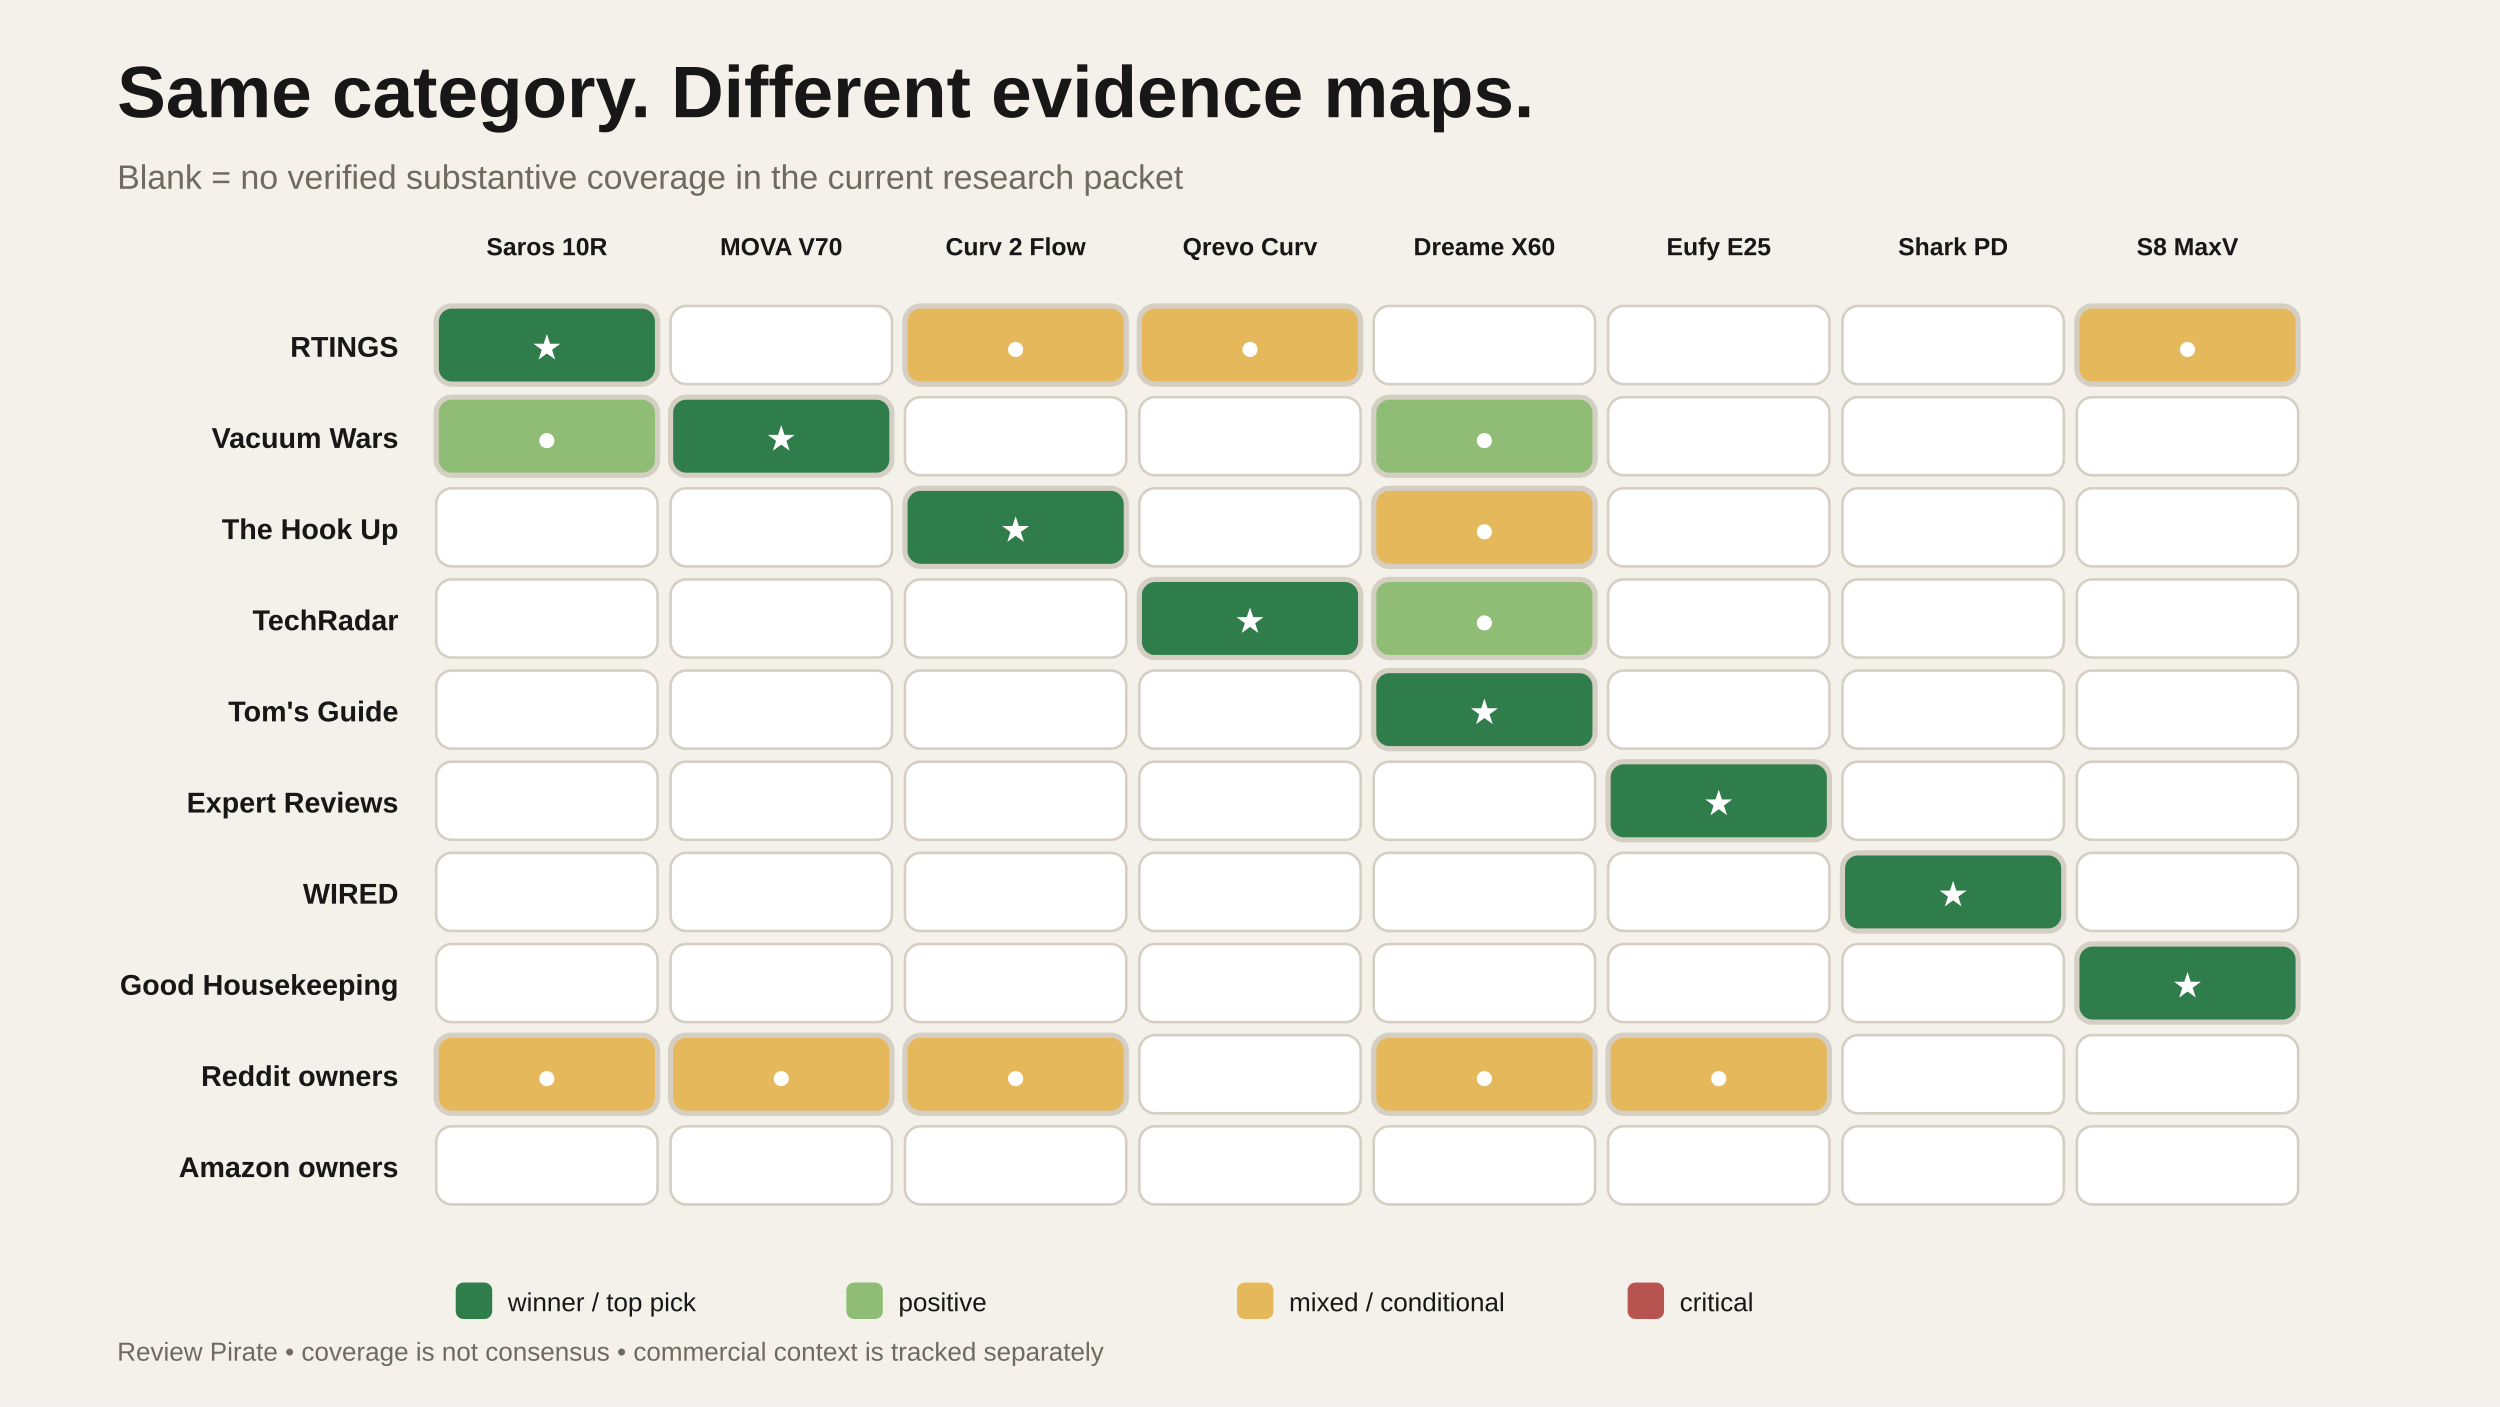
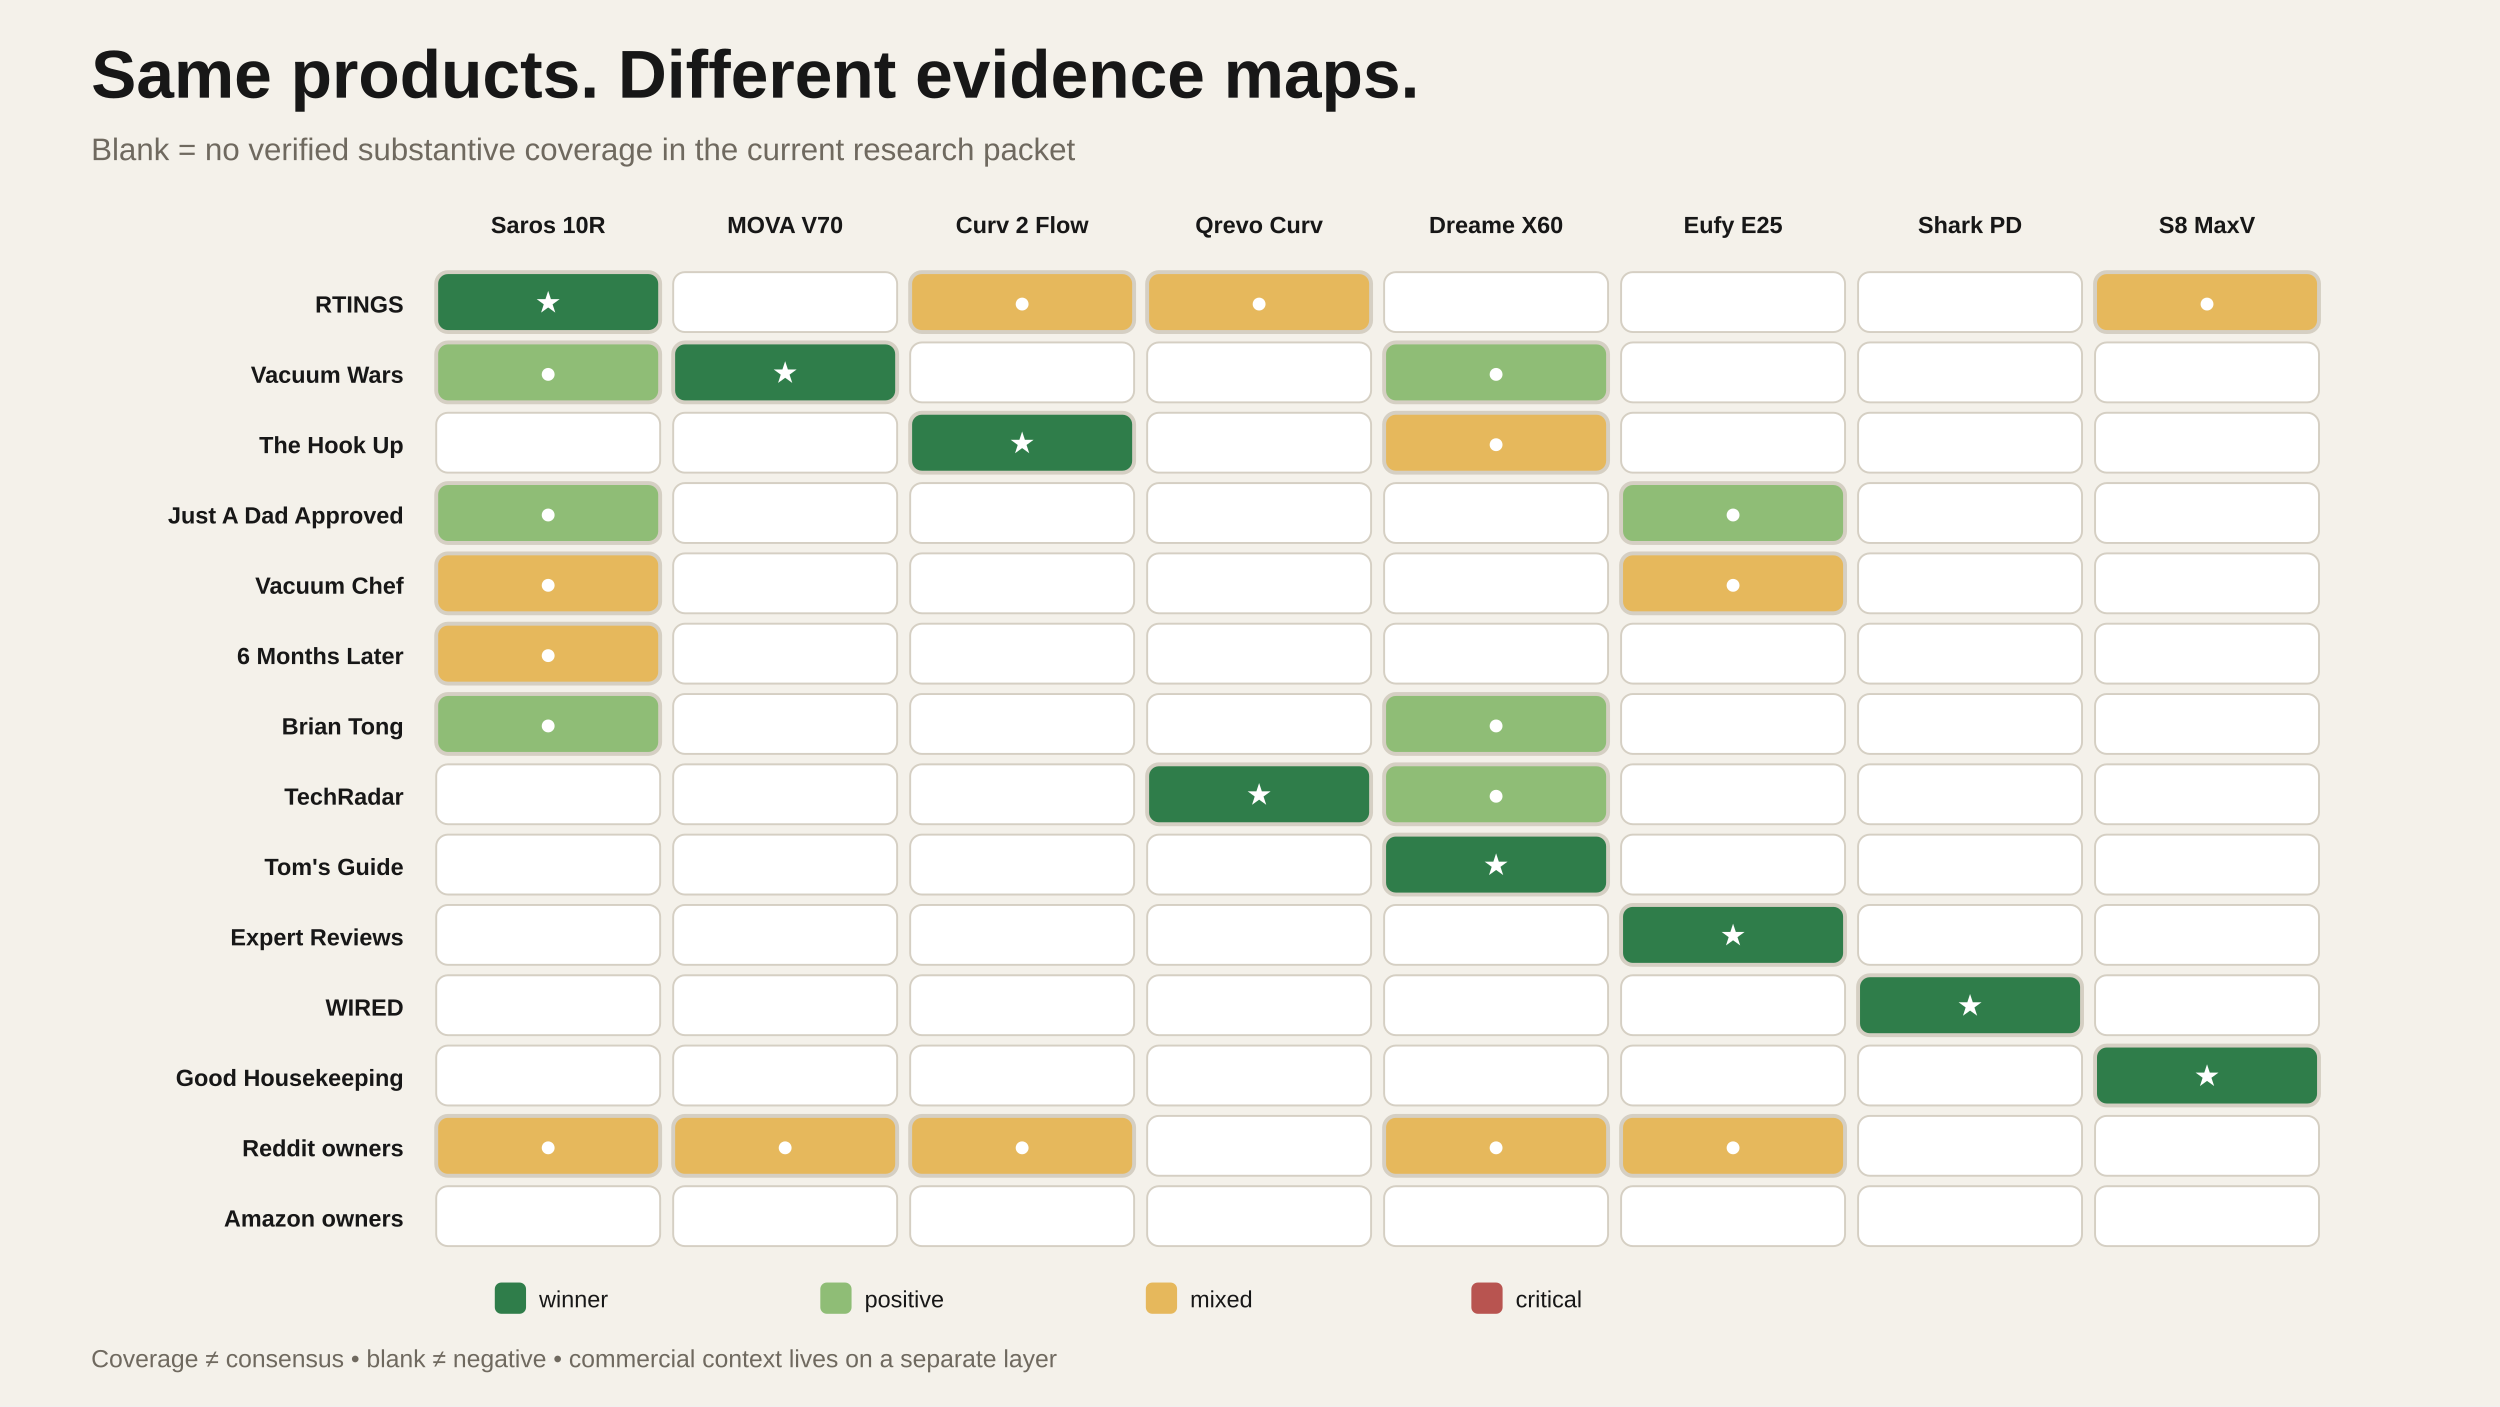
<svg xmlns="http://www.w3.org/2000/svg" width="1920" height="1080" viewBox="0 0 1920 1080">
  <rect width="1920" height="1080" fill="#f4f1ea" />
-   <text x="90" y="90" font-family="Arial,sans-serif" font-size="56" font-weight="700" fill="#171717">Same category. Different evidence maps.</text>
-   <text x="90" y="145" font-family="Arial,sans-serif" font-size="26" fill="#6f695f">Blank = no verified substantive coverage in the current research packet</text>
-   <text x="420" y="196" text-anchor="middle" font-family="Arial,sans-serif" font-size="19" font-weight="700" fill="#171717">Saros 10R</text>
-   <text x="600" y="196" text-anchor="middle" font-family="Arial,sans-serif" font-size="19" font-weight="700" fill="#171717">MOVA V70</text>
-   <text x="780" y="196" text-anchor="middle" font-family="Arial,sans-serif" font-size="19" font-weight="700" fill="#171717">Curv 2 Flow</text>
-   <text x="960" y="196" text-anchor="middle" font-family="Arial,sans-serif" font-size="19" font-weight="700" fill="#171717">Qrevo Curv</text>
-   <text x="1140" y="196" text-anchor="middle" font-family="Arial,sans-serif" font-size="19" font-weight="700" fill="#171717">Dreame X60</text>
-   <text x="1320" y="196" text-anchor="middle" font-family="Arial,sans-serif" font-size="19" font-weight="700" fill="#171717">Eufy E25</text>
-   <text x="1500" y="196" text-anchor="middle" font-family="Arial,sans-serif" font-size="19" font-weight="700" fill="#171717">Shark PD</text>
-   <text x="1680" y="196" text-anchor="middle" font-family="Arial,sans-serif" font-size="19" font-weight="700" fill="#171717">S8 MaxV</text>
-   <text x="306" y="274" text-anchor="end" font-family="Arial,sans-serif" font-size="22" font-weight="700" fill="#171717">RTINGS</text>
-   <rect x="335" y="235" width="170" height="60" rx="12" fill="#2f7d4a" stroke="#d5cfc3" stroke-width="4" />
-   <text x="420" y="276" text-anchor="middle" font-family="Arial,sans-serif" font-size="27" font-weight="700" fill="#ffffff">★</text>
-   <rect x="515" y="235" width="170" height="60" rx="12" fill="#ffffff" stroke="#d5cfc3" stroke-width="2" />
-   <rect x="695" y="235" width="170" height="60" rx="12" fill="#e6b85c" stroke="#d5cfc3" stroke-width="4" />
-   <text x="780" y="276" text-anchor="middle" font-family="Arial,sans-serif" font-size="27" font-weight="700" fill="#ffffff">●</text>
-   <rect x="875" y="235" width="170" height="60" rx="12" fill="#e6b85c" stroke="#d5cfc3" stroke-width="4" />
-   <text x="960" y="276" text-anchor="middle" font-family="Arial,sans-serif" font-size="27" font-weight="700" fill="#ffffff">●</text>
-   <rect x="1055" y="235" width="170" height="60" rx="12" fill="#ffffff" stroke="#d5cfc3" stroke-width="2" />
-   <rect x="1235" y="235" width="170" height="60" rx="12" fill="#ffffff" stroke="#d5cfc3" stroke-width="2" />
-   <rect x="1415" y="235" width="170" height="60" rx="12" fill="#ffffff" stroke="#d5cfc3" stroke-width="2" />
-   <rect x="1595" y="235" width="170" height="60" rx="12" fill="#e6b85c" stroke="#d5cfc3" stroke-width="4" />
-   <text x="1680" y="276" text-anchor="middle" font-family="Arial,sans-serif" font-size="27" font-weight="700" fill="#ffffff">●</text>
-   <text x="306" y="344" text-anchor="end" font-family="Arial,sans-serif" font-size="22" font-weight="700" fill="#171717">Vacuum Wars</text>
-   <rect x="335" y="305" width="170" height="60" rx="12" fill="#8fbd76" stroke="#d5cfc3" stroke-width="4" />
-   <text x="420" y="346" text-anchor="middle" font-family="Arial,sans-serif" font-size="27" font-weight="700" fill="#ffffff">●</text>
-   <rect x="515" y="305" width="170" height="60" rx="12" fill="#2f7d4a" stroke="#d5cfc3" stroke-width="4" />
-   <text x="600" y="346" text-anchor="middle" font-family="Arial,sans-serif" font-size="27" font-weight="700" fill="#ffffff">★</text>
-   <rect x="695" y="305" width="170" height="60" rx="12" fill="#ffffff" stroke="#d5cfc3" stroke-width="2" />
-   <rect x="875" y="305" width="170" height="60" rx="12" fill="#ffffff" stroke="#d5cfc3" stroke-width="2" />
-   <rect x="1055" y="305" width="170" height="60" rx="12" fill="#8fbd76" stroke="#d5cfc3" stroke-width="4" />
-   <text x="1140" y="346" text-anchor="middle" font-family="Arial,sans-serif" font-size="27" font-weight="700" fill="#ffffff">●</text>
-   <rect x="1235" y="305" width="170" height="60" rx="12" fill="#ffffff" stroke="#d5cfc3" stroke-width="2" />
-   <rect x="1415" y="305" width="170" height="60" rx="12" fill="#ffffff" stroke="#d5cfc3" stroke-width="2" />
-   <rect x="1595" y="305" width="170" height="60" rx="12" fill="#ffffff" stroke="#d5cfc3" stroke-width="2" />
-   <text x="306" y="414" text-anchor="end" font-family="Arial,sans-serif" font-size="22" font-weight="700" fill="#171717">The Hook Up</text>
-   <rect x="335" y="375" width="170" height="60" rx="12" fill="#ffffff" stroke="#d5cfc3" stroke-width="2" />
-   <rect x="515" y="375" width="170" height="60" rx="12" fill="#ffffff" stroke="#d5cfc3" stroke-width="2" />
-   <rect x="695" y="375" width="170" height="60" rx="12" fill="#2f7d4a" stroke="#d5cfc3" stroke-width="4" />
-   <text x="780" y="416" text-anchor="middle" font-family="Arial,sans-serif" font-size="27" font-weight="700" fill="#ffffff">★</text>
-   <rect x="875" y="375" width="170" height="60" rx="12" fill="#ffffff" stroke="#d5cfc3" stroke-width="2" />
-   <rect x="1055" y="375" width="170" height="60" rx="12" fill="#e6b85c" stroke="#d5cfc3" stroke-width="4" />
-   <text x="1140" y="416" text-anchor="middle" font-family="Arial,sans-serif" font-size="27" font-weight="700" fill="#ffffff">●</text>
-   <rect x="1235" y="375" width="170" height="60" rx="12" fill="#ffffff" stroke="#d5cfc3" stroke-width="2" />
-   <rect x="1415" y="375" width="170" height="60" rx="12" fill="#ffffff" stroke="#d5cfc3" stroke-width="2" />
-   <rect x="1595" y="375" width="170" height="60" rx="12" fill="#ffffff" stroke="#d5cfc3" stroke-width="2" />
-   <text x="306" y="484" text-anchor="end" font-family="Arial,sans-serif" font-size="22" font-weight="700" fill="#171717">TechRadar</text>
-   <rect x="335" y="445" width="170" height="60" rx="12" fill="#ffffff" stroke="#d5cfc3" stroke-width="2" />
-   <rect x="515" y="445" width="170" height="60" rx="12" fill="#ffffff" stroke="#d5cfc3" stroke-width="2" />
-   <rect x="695" y="445" width="170" height="60" rx="12" fill="#ffffff" stroke="#d5cfc3" stroke-width="2" />
-   <rect x="875" y="445" width="170" height="60" rx="12" fill="#2f7d4a" stroke="#d5cfc3" stroke-width="4" />
-   <text x="960" y="486" text-anchor="middle" font-family="Arial,sans-serif" font-size="27" font-weight="700" fill="#ffffff">★</text>
-   <rect x="1055" y="445" width="170" height="60" rx="12" fill="#8fbd76" stroke="#d5cfc3" stroke-width="4" />
-   <text x="1140" y="486" text-anchor="middle" font-family="Arial,sans-serif" font-size="27" font-weight="700" fill="#ffffff">●</text>
-   <rect x="1235" y="445" width="170" height="60" rx="12" fill="#ffffff" stroke="#d5cfc3" stroke-width="2" />
-   <rect x="1415" y="445" width="170" height="60" rx="12" fill="#ffffff" stroke="#d5cfc3" stroke-width="2" />
-   <rect x="1595" y="445" width="170" height="60" rx="12" fill="#ffffff" stroke="#d5cfc3" stroke-width="2" />
-   <text x="306" y="554" text-anchor="end" font-family="Arial,sans-serif" font-size="22" font-weight="700" fill="#171717">Tom's Guide</text>
-   <rect x="335" y="515" width="170" height="60" rx="12" fill="#ffffff" stroke="#d5cfc3" stroke-width="2" />
-   <rect x="515" y="515" width="170" height="60" rx="12" fill="#ffffff" stroke="#d5cfc3" stroke-width="2" />
-   <rect x="695" y="515" width="170" height="60" rx="12" fill="#ffffff" stroke="#d5cfc3" stroke-width="2" />
-   <rect x="875" y="515" width="170" height="60" rx="12" fill="#ffffff" stroke="#d5cfc3" stroke-width="2" />
-   <rect x="1055" y="515" width="170" height="60" rx="12" fill="#2f7d4a" stroke="#d5cfc3" stroke-width="4" />
-   <text x="1140" y="556" text-anchor="middle" font-family="Arial,sans-serif" font-size="27" font-weight="700" fill="#ffffff">★</text>
-   <rect x="1235" y="515" width="170" height="60" rx="12" fill="#ffffff" stroke="#d5cfc3" stroke-width="2" />
-   <rect x="1415" y="515" width="170" height="60" rx="12" fill="#ffffff" stroke="#d5cfc3" stroke-width="2" />
-   <rect x="1595" y="515" width="170" height="60" rx="12" fill="#ffffff" stroke="#d5cfc3" stroke-width="2" />
-   <text x="306" y="624" text-anchor="end" font-family="Arial,sans-serif" font-size="22" font-weight="700" fill="#171717">Expert Reviews</text>
-   <rect x="335" y="585" width="170" height="60" rx="12" fill="#ffffff" stroke="#d5cfc3" stroke-width="2" />
-   <rect x="515" y="585" width="170" height="60" rx="12" fill="#ffffff" stroke="#d5cfc3" stroke-width="2" />
-   <rect x="695" y="585" width="170" height="60" rx="12" fill="#ffffff" stroke="#d5cfc3" stroke-width="2" />
-   <rect x="875" y="585" width="170" height="60" rx="12" fill="#ffffff" stroke="#d5cfc3" stroke-width="2" />
-   <rect x="1055" y="585" width="170" height="60" rx="12" fill="#ffffff" stroke="#d5cfc3" stroke-width="2" />
-   <rect x="1235" y="585" width="170" height="60" rx="12" fill="#2f7d4a" stroke="#d5cfc3" stroke-width="4" />
-   <text x="1320" y="626" text-anchor="middle" font-family="Arial,sans-serif" font-size="27" font-weight="700" fill="#ffffff">★</text>
-   <rect x="1415" y="585" width="170" height="60" rx="12" fill="#ffffff" stroke="#d5cfc3" stroke-width="2" />
-   <rect x="1595" y="585" width="170" height="60" rx="12" fill="#ffffff" stroke="#d5cfc3" stroke-width="2" />
-   <text x="306" y="694" text-anchor="end" font-family="Arial,sans-serif" font-size="22" font-weight="700" fill="#171717">WIRED</text>
-   <rect x="335" y="655" width="170" height="60" rx="12" fill="#ffffff" stroke="#d5cfc3" stroke-width="2" />
-   <rect x="515" y="655" width="170" height="60" rx="12" fill="#ffffff" stroke="#d5cfc3" stroke-width="2" />
-   <rect x="695" y="655" width="170" height="60" rx="12" fill="#ffffff" stroke="#d5cfc3" stroke-width="2" />
-   <rect x="875" y="655" width="170" height="60" rx="12" fill="#ffffff" stroke="#d5cfc3" stroke-width="2" />
-   <rect x="1055" y="655" width="170" height="60" rx="12" fill="#ffffff" stroke="#d5cfc3" stroke-width="2" />
-   <rect x="1235" y="655" width="170" height="60" rx="12" fill="#ffffff" stroke="#d5cfc3" stroke-width="2" />
-   <rect x="1415" y="655" width="170" height="60" rx="12" fill="#2f7d4a" stroke="#d5cfc3" stroke-width="4" />
-   <text x="1500" y="696" text-anchor="middle" font-family="Arial,sans-serif" font-size="27" font-weight="700" fill="#ffffff">★</text>
-   <rect x="1595" y="655" width="170" height="60" rx="12" fill="#ffffff" stroke="#d5cfc3" stroke-width="2" />
-   <text x="306" y="764" text-anchor="end" font-family="Arial,sans-serif" font-size="22" font-weight="700" fill="#171717">Good Housekeeping</text>
-   <rect x="335" y="725" width="170" height="60" rx="12" fill="#ffffff" stroke="#d5cfc3" stroke-width="2" />
-   <rect x="515" y="725" width="170" height="60" rx="12" fill="#ffffff" stroke="#d5cfc3" stroke-width="2" />
-   <rect x="695" y="725" width="170" height="60" rx="12" fill="#ffffff" stroke="#d5cfc3" stroke-width="2" />
-   <rect x="875" y="725" width="170" height="60" rx="12" fill="#ffffff" stroke="#d5cfc3" stroke-width="2" />
-   <rect x="1055" y="725" width="170" height="60" rx="12" fill="#ffffff" stroke="#d5cfc3" stroke-width="2" />
-   <rect x="1235" y="725" width="170" height="60" rx="12" fill="#ffffff" stroke="#d5cfc3" stroke-width="2" />
-   <rect x="1415" y="725" width="170" height="60" rx="12" fill="#ffffff" stroke="#d5cfc3" stroke-width="2" />
-   <rect x="1595" y="725" width="170" height="60" rx="12" fill="#2f7d4a" stroke="#d5cfc3" stroke-width="4" />
-   <text x="1680" y="766" text-anchor="middle" font-family="Arial,sans-serif" font-size="27" font-weight="700" fill="#ffffff">★</text>
-   <text x="306" y="834" text-anchor="end" font-family="Arial,sans-serif" font-size="22" font-weight="700" fill="#171717">Reddit owners</text>
-   <rect x="335" y="795" width="170" height="60" rx="12" fill="#e6b85c" stroke="#d5cfc3" stroke-width="4" />
-   <text x="420" y="836" text-anchor="middle" font-family="Arial,sans-serif" font-size="27" font-weight="700" fill="#ffffff">●</text>
-   <rect x="515" y="795" width="170" height="60" rx="12" fill="#e6b85c" stroke="#d5cfc3" stroke-width="4" />
-   <text x="600" y="836" text-anchor="middle" font-family="Arial,sans-serif" font-size="27" font-weight="700" fill="#ffffff">●</text>
-   <rect x="695" y="795" width="170" height="60" rx="12" fill="#e6b85c" stroke="#d5cfc3" stroke-width="4" />
-   <text x="780" y="836" text-anchor="middle" font-family="Arial,sans-serif" font-size="27" font-weight="700" fill="#ffffff">●</text>
-   <rect x="875" y="795" width="170" height="60" rx="12" fill="#ffffff" stroke="#d5cfc3" stroke-width="2" />
-   <rect x="1055" y="795" width="170" height="60" rx="12" fill="#e6b85c" stroke="#d5cfc3" stroke-width="4" />
-   <text x="1140" y="836" text-anchor="middle" font-family="Arial,sans-serif" font-size="27" font-weight="700" fill="#ffffff">●</text>
-   <rect x="1235" y="795" width="170" height="60" rx="12" fill="#e6b85c" stroke="#d5cfc3" stroke-width="4" />
-   <text x="1320" y="836" text-anchor="middle" font-family="Arial,sans-serif" font-size="27" font-weight="700" fill="#ffffff">●</text>
-   <rect x="1415" y="795" width="170" height="60" rx="12" fill="#ffffff" stroke="#d5cfc3" stroke-width="2" />
-   <rect x="1595" y="795" width="170" height="60" rx="12" fill="#ffffff" stroke="#d5cfc3" stroke-width="2" />
-   <text x="306" y="904" text-anchor="end" font-family="Arial,sans-serif" font-size="22" font-weight="700" fill="#171717">Amazon owners</text>
-   <rect x="335" y="865" width="170" height="60" rx="12" fill="#ffffff" stroke="#d5cfc3" stroke-width="2" />
-   <rect x="515" y="865" width="170" height="60" rx="12" fill="#ffffff" stroke="#d5cfc3" stroke-width="2" />
-   <rect x="695" y="865" width="170" height="60" rx="12" fill="#ffffff" stroke="#d5cfc3" stroke-width="2" />
-   <rect x="875" y="865" width="170" height="60" rx="12" fill="#ffffff" stroke="#d5cfc3" stroke-width="2" />
-   <rect x="1055" y="865" width="170" height="60" rx="12" fill="#ffffff" stroke="#d5cfc3" stroke-width="2" />
-   <rect x="1235" y="865" width="170" height="60" rx="12" fill="#ffffff" stroke="#d5cfc3" stroke-width="2" />
-   <rect x="1415" y="865" width="170" height="60" rx="12" fill="#ffffff" stroke="#d5cfc3" stroke-width="2" />
-   <rect x="1595" y="865" width="170" height="60" rx="12" fill="#ffffff" stroke="#d5cfc3" stroke-width="2" />
-   <rect x="350" y="985" width="28" height="28" rx="6" fill="#2f7d4a" />
-   <text x="390" y="1007" font-family="Arial,sans-serif" font-size="20" fill="#171717">winner / top pick</text>
-   <rect x="650" y="985" width="28" height="28" rx="6" fill="#8fbd76" />
-   <text x="690" y="1007" font-family="Arial,sans-serif" font-size="20" fill="#171717">positive</text>
-   <rect x="950" y="985" width="28" height="28" rx="6" fill="#e6b85c" />
-   <text x="990" y="1007" font-family="Arial,sans-serif" font-size="20" fill="#171717">mixed / conditional</text>
-   <rect x="1250" y="985" width="28" height="28" rx="6" fill="#b85450" />
-   <text x="1290" y="1007" font-family="Arial,sans-serif" font-size="20" fill="#171717">critical</text>
-   <text x="90" y="1045" font-family="Arial,sans-serif" font-size="20" fill="#6f695f">Review Pirate • coverage is not consensus • commercial context is tracked separately</text>
+   <text x="70" y="75" font-family="Arial,sans-serif" font-size="52" font-weight="700" fill="#171717">Same products. Different evidence maps.</text>
+   <text x="70" y="123" font-family="Arial,sans-serif" font-size="24" fill="#6f695f">Blank = no verified substantive coverage in the current research packet</text>
+   <text x="421" y="179" text-anchor="middle" font-family="Arial,sans-serif" font-size="18" font-weight="700" fill="#171717">Saros 10R</text>
+   <text x="603" y="179" text-anchor="middle" font-family="Arial,sans-serif" font-size="18" font-weight="700" fill="#171717">MOVA V70</text>
+   <text x="785" y="179" text-anchor="middle" font-family="Arial,sans-serif" font-size="18" font-weight="700" fill="#171717">Curv 2 Flow</text>
+   <text x="967" y="179" text-anchor="middle" font-family="Arial,sans-serif" font-size="18" font-weight="700" fill="#171717">Qrevo Curv</text>
+   <text x="1149" y="179" text-anchor="middle" font-family="Arial,sans-serif" font-size="18" font-weight="700" fill="#171717">Dreame X60</text>
+   <text x="1331" y="179" text-anchor="middle" font-family="Arial,sans-serif" font-size="18" font-weight="700" fill="#171717">Eufy E25</text>
+   <text x="1513" y="179" text-anchor="middle" font-family="Arial,sans-serif" font-size="18" font-weight="700" fill="#171717">Shark PD</text>
+   <text x="1695" y="179" text-anchor="middle" font-family="Arial,sans-serif" font-size="18" font-weight="700" fill="#171717">S8 MaxV</text>
+   <text x="310" y="240" text-anchor="end" font-family="Arial,sans-serif" font-size="18" font-weight="700" fill="#171717">RTINGS</text>
+   <rect x="335" y="209" width="172" height="46" rx="9" fill="#2f7d4a" stroke="#d5cfc3" stroke-width="3" />
+   <text x="421" y="240" text-anchor="middle" font-family="Arial,sans-serif" font-size="23" font-weight="700" fill="#ffffff">★</text>
+   <rect x="517" y="209" width="172" height="46" rx="9" fill="#ffffff" stroke="#d5cfc3" stroke-width="1.5" />
+   <rect x="699" y="209" width="172" height="46" rx="9" fill="#e6b85c" stroke="#d5cfc3" stroke-width="3" />
+   <text x="785" y="240" text-anchor="middle" font-family="Arial,sans-serif" font-size="23" font-weight="700" fill="#ffffff">●</text>
+   <rect x="881" y="209" width="172" height="46" rx="9" fill="#e6b85c" stroke="#d5cfc3" stroke-width="3" />
+   <text x="967" y="240" text-anchor="middle" font-family="Arial,sans-serif" font-size="23" font-weight="700" fill="#ffffff">●</text>
+   <rect x="1063" y="209" width="172" height="46" rx="9" fill="#ffffff" stroke="#d5cfc3" stroke-width="1.5" />
+   <rect x="1245" y="209" width="172" height="46" rx="9" fill="#ffffff" stroke="#d5cfc3" stroke-width="1.5" />
+   <rect x="1427" y="209" width="172" height="46" rx="9" fill="#ffffff" stroke="#d5cfc3" stroke-width="1.5" />
+   <rect x="1609" y="209" width="172" height="46" rx="9" fill="#e6b85c" stroke="#d5cfc3" stroke-width="3" />
+   <text x="1695" y="240" text-anchor="middle" font-family="Arial,sans-serif" font-size="23" font-weight="700" fill="#ffffff">●</text>
+   <text x="310" y="294" text-anchor="end" font-family="Arial,sans-serif" font-size="18" font-weight="700" fill="#171717">Vacuum Wars</text>
+   <rect x="335" y="263" width="172" height="46" rx="9" fill="#8fbd76" stroke="#d5cfc3" stroke-width="3" />
+   <text x="421" y="294" text-anchor="middle" font-family="Arial,sans-serif" font-size="23" font-weight="700" fill="#ffffff">●</text>
+   <rect x="517" y="263" width="172" height="46" rx="9" fill="#2f7d4a" stroke="#d5cfc3" stroke-width="3" />
+   <text x="603" y="294" text-anchor="middle" font-family="Arial,sans-serif" font-size="23" font-weight="700" fill="#ffffff">★</text>
+   <rect x="699" y="263" width="172" height="46" rx="9" fill="#ffffff" stroke="#d5cfc3" stroke-width="1.5" />
+   <rect x="881" y="263" width="172" height="46" rx="9" fill="#ffffff" stroke="#d5cfc3" stroke-width="1.5" />
+   <rect x="1063" y="263" width="172" height="46" rx="9" fill="#8fbd76" stroke="#d5cfc3" stroke-width="3" />
+   <text x="1149" y="294" text-anchor="middle" font-family="Arial,sans-serif" font-size="23" font-weight="700" fill="#ffffff">●</text>
+   <rect x="1245" y="263" width="172" height="46" rx="9" fill="#ffffff" stroke="#d5cfc3" stroke-width="1.5" />
+   <rect x="1427" y="263" width="172" height="46" rx="9" fill="#ffffff" stroke="#d5cfc3" stroke-width="1.5" />
+   <rect x="1609" y="263" width="172" height="46" rx="9" fill="#ffffff" stroke="#d5cfc3" stroke-width="1.5" />
+   <text x="310" y="348" text-anchor="end" font-family="Arial,sans-serif" font-size="18" font-weight="700" fill="#171717">The Hook Up</text>
+   <rect x="335" y="317" width="172" height="46" rx="9" fill="#ffffff" stroke="#d5cfc3" stroke-width="1.5" />
+   <rect x="517" y="317" width="172" height="46" rx="9" fill="#ffffff" stroke="#d5cfc3" stroke-width="1.5" />
+   <rect x="699" y="317" width="172" height="46" rx="9" fill="#2f7d4a" stroke="#d5cfc3" stroke-width="3" />
+   <text x="785" y="348" text-anchor="middle" font-family="Arial,sans-serif" font-size="23" font-weight="700" fill="#ffffff">★</text>
+   <rect x="881" y="317" width="172" height="46" rx="9" fill="#ffffff" stroke="#d5cfc3" stroke-width="1.5" />
+   <rect x="1063" y="317" width="172" height="46" rx="9" fill="#e6b85c" stroke="#d5cfc3" stroke-width="3" />
+   <text x="1149" y="348" text-anchor="middle" font-family="Arial,sans-serif" font-size="23" font-weight="700" fill="#ffffff">●</text>
+   <rect x="1245" y="317" width="172" height="46" rx="9" fill="#ffffff" stroke="#d5cfc3" stroke-width="1.5" />
+   <rect x="1427" y="317" width="172" height="46" rx="9" fill="#ffffff" stroke="#d5cfc3" stroke-width="1.5" />
+   <rect x="1609" y="317" width="172" height="46" rx="9" fill="#ffffff" stroke="#d5cfc3" stroke-width="1.5" />
+   <text x="310" y="402" text-anchor="end" font-family="Arial,sans-serif" font-size="18" font-weight="700" fill="#171717">Just A Dad Approved</text>
+   <rect x="335" y="371" width="172" height="46" rx="9" fill="#8fbd76" stroke="#d5cfc3" stroke-width="3" />
+   <text x="421" y="402" text-anchor="middle" font-family="Arial,sans-serif" font-size="23" font-weight="700" fill="#ffffff">●</text>
+   <rect x="517" y="371" width="172" height="46" rx="9" fill="#ffffff" stroke="#d5cfc3" stroke-width="1.5" />
+   <rect x="699" y="371" width="172" height="46" rx="9" fill="#ffffff" stroke="#d5cfc3" stroke-width="1.5" />
+   <rect x="881" y="371" width="172" height="46" rx="9" fill="#ffffff" stroke="#d5cfc3" stroke-width="1.5" />
+   <rect x="1063" y="371" width="172" height="46" rx="9" fill="#ffffff" stroke="#d5cfc3" stroke-width="1.5" />
+   <rect x="1245" y="371" width="172" height="46" rx="9" fill="#8fbd76" stroke="#d5cfc3" stroke-width="3" />
+   <text x="1331" y="402" text-anchor="middle" font-family="Arial,sans-serif" font-size="23" font-weight="700" fill="#ffffff">●</text>
+   <rect x="1427" y="371" width="172" height="46" rx="9" fill="#ffffff" stroke="#d5cfc3" stroke-width="1.5" />
+   <rect x="1609" y="371" width="172" height="46" rx="9" fill="#ffffff" stroke="#d5cfc3" stroke-width="1.5" />
+   <text x="310" y="456" text-anchor="end" font-family="Arial,sans-serif" font-size="18" font-weight="700" fill="#171717">Vacuum Chef</text>
+   <rect x="335" y="425" width="172" height="46" rx="9" fill="#e6b85c" stroke="#d5cfc3" stroke-width="3" />
+   <text x="421" y="456" text-anchor="middle" font-family="Arial,sans-serif" font-size="23" font-weight="700" fill="#ffffff">●</text>
+   <rect x="517" y="425" width="172" height="46" rx="9" fill="#ffffff" stroke="#d5cfc3" stroke-width="1.5" />
+   <rect x="699" y="425" width="172" height="46" rx="9" fill="#ffffff" stroke="#d5cfc3" stroke-width="1.5" />
+   <rect x="881" y="425" width="172" height="46" rx="9" fill="#ffffff" stroke="#d5cfc3" stroke-width="1.5" />
+   <rect x="1063" y="425" width="172" height="46" rx="9" fill="#ffffff" stroke="#d5cfc3" stroke-width="1.5" />
+   <rect x="1245" y="425" width="172" height="46" rx="9" fill="#e6b85c" stroke="#d5cfc3" stroke-width="3" />
+   <text x="1331" y="456" text-anchor="middle" font-family="Arial,sans-serif" font-size="23" font-weight="700" fill="#ffffff">●</text>
+   <rect x="1427" y="425" width="172" height="46" rx="9" fill="#ffffff" stroke="#d5cfc3" stroke-width="1.5" />
+   <rect x="1609" y="425" width="172" height="46" rx="9" fill="#ffffff" stroke="#d5cfc3" stroke-width="1.5" />
+   <text x="310" y="510" text-anchor="end" font-family="Arial,sans-serif" font-size="18" font-weight="700" fill="#171717">6 Months Later</text>
+   <rect x="335" y="479" width="172" height="46" rx="9" fill="#e6b85c" stroke="#d5cfc3" stroke-width="3" />
+   <text x="421" y="510" text-anchor="middle" font-family="Arial,sans-serif" font-size="23" font-weight="700" fill="#ffffff">●</text>
+   <rect x="517" y="479" width="172" height="46" rx="9" fill="#ffffff" stroke="#d5cfc3" stroke-width="1.5" />
+   <rect x="699" y="479" width="172" height="46" rx="9" fill="#ffffff" stroke="#d5cfc3" stroke-width="1.5" />
+   <rect x="881" y="479" width="172" height="46" rx="9" fill="#ffffff" stroke="#d5cfc3" stroke-width="1.5" />
+   <rect x="1063" y="479" width="172" height="46" rx="9" fill="#ffffff" stroke="#d5cfc3" stroke-width="1.5" />
+   <rect x="1245" y="479" width="172" height="46" rx="9" fill="#ffffff" stroke="#d5cfc3" stroke-width="1.5" />
+   <rect x="1427" y="479" width="172" height="46" rx="9" fill="#ffffff" stroke="#d5cfc3" stroke-width="1.5" />
+   <rect x="1609" y="479" width="172" height="46" rx="9" fill="#ffffff" stroke="#d5cfc3" stroke-width="1.5" />
+   <text x="310" y="564" text-anchor="end" font-family="Arial,sans-serif" font-size="18" font-weight="700" fill="#171717">Brian Tong</text>
+   <rect x="335" y="533" width="172" height="46" rx="9" fill="#8fbd76" stroke="#d5cfc3" stroke-width="3" />
+   <text x="421" y="564" text-anchor="middle" font-family="Arial,sans-serif" font-size="23" font-weight="700" fill="#ffffff">●</text>
+   <rect x="517" y="533" width="172" height="46" rx="9" fill="#ffffff" stroke="#d5cfc3" stroke-width="1.5" />
+   <rect x="699" y="533" width="172" height="46" rx="9" fill="#ffffff" stroke="#d5cfc3" stroke-width="1.5" />
+   <rect x="881" y="533" width="172" height="46" rx="9" fill="#ffffff" stroke="#d5cfc3" stroke-width="1.5" />
+   <rect x="1063" y="533" width="172" height="46" rx="9" fill="#8fbd76" stroke="#d5cfc3" stroke-width="3" />
+   <text x="1149" y="564" text-anchor="middle" font-family="Arial,sans-serif" font-size="23" font-weight="700" fill="#ffffff">●</text>
+   <rect x="1245" y="533" width="172" height="46" rx="9" fill="#ffffff" stroke="#d5cfc3" stroke-width="1.5" />
+   <rect x="1427" y="533" width="172" height="46" rx="9" fill="#ffffff" stroke="#d5cfc3" stroke-width="1.5" />
+   <rect x="1609" y="533" width="172" height="46" rx="9" fill="#ffffff" stroke="#d5cfc3" stroke-width="1.5" />
+   <text x="310" y="618" text-anchor="end" font-family="Arial,sans-serif" font-size="18" font-weight="700" fill="#171717">TechRadar</text>
+   <rect x="335" y="587" width="172" height="46" rx="9" fill="#ffffff" stroke="#d5cfc3" stroke-width="1.5" />
+   <rect x="517" y="587" width="172" height="46" rx="9" fill="#ffffff" stroke="#d5cfc3" stroke-width="1.5" />
+   <rect x="699" y="587" width="172" height="46" rx="9" fill="#ffffff" stroke="#d5cfc3" stroke-width="1.5" />
+   <rect x="881" y="587" width="172" height="46" rx="9" fill="#2f7d4a" stroke="#d5cfc3" stroke-width="3" />
+   <text x="967" y="618" text-anchor="middle" font-family="Arial,sans-serif" font-size="23" font-weight="700" fill="#ffffff">★</text>
+   <rect x="1063" y="587" width="172" height="46" rx="9" fill="#8fbd76" stroke="#d5cfc3" stroke-width="3" />
+   <text x="1149" y="618" text-anchor="middle" font-family="Arial,sans-serif" font-size="23" font-weight="700" fill="#ffffff">●</text>
+   <rect x="1245" y="587" width="172" height="46" rx="9" fill="#ffffff" stroke="#d5cfc3" stroke-width="1.5" />
+   <rect x="1427" y="587" width="172" height="46" rx="9" fill="#ffffff" stroke="#d5cfc3" stroke-width="1.5" />
+   <rect x="1609" y="587" width="172" height="46" rx="9" fill="#ffffff" stroke="#d5cfc3" stroke-width="1.5" />
+   <text x="310" y="672" text-anchor="end" font-family="Arial,sans-serif" font-size="18" font-weight="700" fill="#171717">Tom's Guide</text>
+   <rect x="335" y="641" width="172" height="46" rx="9" fill="#ffffff" stroke="#d5cfc3" stroke-width="1.5" />
+   <rect x="517" y="641" width="172" height="46" rx="9" fill="#ffffff" stroke="#d5cfc3" stroke-width="1.5" />
+   <rect x="699" y="641" width="172" height="46" rx="9" fill="#ffffff" stroke="#d5cfc3" stroke-width="1.5" />
+   <rect x="881" y="641" width="172" height="46" rx="9" fill="#ffffff" stroke="#d5cfc3" stroke-width="1.5" />
+   <rect x="1063" y="641" width="172" height="46" rx="9" fill="#2f7d4a" stroke="#d5cfc3" stroke-width="3" />
+   <text x="1149" y="672" text-anchor="middle" font-family="Arial,sans-serif" font-size="23" font-weight="700" fill="#ffffff">★</text>
+   <rect x="1245" y="641" width="172" height="46" rx="9" fill="#ffffff" stroke="#d5cfc3" stroke-width="1.5" />
+   <rect x="1427" y="641" width="172" height="46" rx="9" fill="#ffffff" stroke="#d5cfc3" stroke-width="1.5" />
+   <rect x="1609" y="641" width="172" height="46" rx="9" fill="#ffffff" stroke="#d5cfc3" stroke-width="1.5" />
+   <text x="310" y="726" text-anchor="end" font-family="Arial,sans-serif" font-size="18" font-weight="700" fill="#171717">Expert Reviews</text>
+   <rect x="335" y="695" width="172" height="46" rx="9" fill="#ffffff" stroke="#d5cfc3" stroke-width="1.5" />
+   <rect x="517" y="695" width="172" height="46" rx="9" fill="#ffffff" stroke="#d5cfc3" stroke-width="1.5" />
+   <rect x="699" y="695" width="172" height="46" rx="9" fill="#ffffff" stroke="#d5cfc3" stroke-width="1.5" />
+   <rect x="881" y="695" width="172" height="46" rx="9" fill="#ffffff" stroke="#d5cfc3" stroke-width="1.5" />
+   <rect x="1063" y="695" width="172" height="46" rx="9" fill="#ffffff" stroke="#d5cfc3" stroke-width="1.5" />
+   <rect x="1245" y="695" width="172" height="46" rx="9" fill="#2f7d4a" stroke="#d5cfc3" stroke-width="3" />
+   <text x="1331" y="726" text-anchor="middle" font-family="Arial,sans-serif" font-size="23" font-weight="700" fill="#ffffff">★</text>
+   <rect x="1427" y="695" width="172" height="46" rx="9" fill="#ffffff" stroke="#d5cfc3" stroke-width="1.5" />
+   <rect x="1609" y="695" width="172" height="46" rx="9" fill="#ffffff" stroke="#d5cfc3" stroke-width="1.5" />
+   <text x="310" y="780" text-anchor="end" font-family="Arial,sans-serif" font-size="18" font-weight="700" fill="#171717">WIRED</text>
+   <rect x="335" y="749" width="172" height="46" rx="9" fill="#ffffff" stroke="#d5cfc3" stroke-width="1.5" />
+   <rect x="517" y="749" width="172" height="46" rx="9" fill="#ffffff" stroke="#d5cfc3" stroke-width="1.5" />
+   <rect x="699" y="749" width="172" height="46" rx="9" fill="#ffffff" stroke="#d5cfc3" stroke-width="1.5" />
+   <rect x="881" y="749" width="172" height="46" rx="9" fill="#ffffff" stroke="#d5cfc3" stroke-width="1.5" />
+   <rect x="1063" y="749" width="172" height="46" rx="9" fill="#ffffff" stroke="#d5cfc3" stroke-width="1.5" />
+   <rect x="1245" y="749" width="172" height="46" rx="9" fill="#ffffff" stroke="#d5cfc3" stroke-width="1.5" />
+   <rect x="1427" y="749" width="172" height="46" rx="9" fill="#2f7d4a" stroke="#d5cfc3" stroke-width="3" />
+   <text x="1513" y="780" text-anchor="middle" font-family="Arial,sans-serif" font-size="23" font-weight="700" fill="#ffffff">★</text>
+   <rect x="1609" y="749" width="172" height="46" rx="9" fill="#ffffff" stroke="#d5cfc3" stroke-width="1.5" />
+   <text x="310" y="834" text-anchor="end" font-family="Arial,sans-serif" font-size="18" font-weight="700" fill="#171717">Good Housekeeping</text>
+   <rect x="335" y="803" width="172" height="46" rx="9" fill="#ffffff" stroke="#d5cfc3" stroke-width="1.5" />
+   <rect x="517" y="803" width="172" height="46" rx="9" fill="#ffffff" stroke="#d5cfc3" stroke-width="1.5" />
+   <rect x="699" y="803" width="172" height="46" rx="9" fill="#ffffff" stroke="#d5cfc3" stroke-width="1.5" />
+   <rect x="881" y="803" width="172" height="46" rx="9" fill="#ffffff" stroke="#d5cfc3" stroke-width="1.5" />
+   <rect x="1063" y="803" width="172" height="46" rx="9" fill="#ffffff" stroke="#d5cfc3" stroke-width="1.5" />
+   <rect x="1245" y="803" width="172" height="46" rx="9" fill="#ffffff" stroke="#d5cfc3" stroke-width="1.5" />
+   <rect x="1427" y="803" width="172" height="46" rx="9" fill="#ffffff" stroke="#d5cfc3" stroke-width="1.5" />
+   <rect x="1609" y="803" width="172" height="46" rx="9" fill="#2f7d4a" stroke="#d5cfc3" stroke-width="3" />
+   <text x="1695" y="834" text-anchor="middle" font-family="Arial,sans-serif" font-size="23" font-weight="700" fill="#ffffff">★</text>
+   <text x="310" y="888" text-anchor="end" font-family="Arial,sans-serif" font-size="18" font-weight="700" fill="#171717">Reddit owners</text>
+   <rect x="335" y="857" width="172" height="46" rx="9" fill="#e6b85c" stroke="#d5cfc3" stroke-width="3" />
+   <text x="421" y="888" text-anchor="middle" font-family="Arial,sans-serif" font-size="23" font-weight="700" fill="#ffffff">●</text>
+   <rect x="517" y="857" width="172" height="46" rx="9" fill="#e6b85c" stroke="#d5cfc3" stroke-width="3" />
+   <text x="603" y="888" text-anchor="middle" font-family="Arial,sans-serif" font-size="23" font-weight="700" fill="#ffffff">●</text>
+   <rect x="699" y="857" width="172" height="46" rx="9" fill="#e6b85c" stroke="#d5cfc3" stroke-width="3" />
+   <text x="785" y="888" text-anchor="middle" font-family="Arial,sans-serif" font-size="23" font-weight="700" fill="#ffffff">●</text>
+   <rect x="881" y="857" width="172" height="46" rx="9" fill="#ffffff" stroke="#d5cfc3" stroke-width="1.5" />
+   <rect x="1063" y="857" width="172" height="46" rx="9" fill="#e6b85c" stroke="#d5cfc3" stroke-width="3" />
+   <text x="1149" y="888" text-anchor="middle" font-family="Arial,sans-serif" font-size="23" font-weight="700" fill="#ffffff">●</text>
+   <rect x="1245" y="857" width="172" height="46" rx="9" fill="#e6b85c" stroke="#d5cfc3" stroke-width="3" />
+   <text x="1331" y="888" text-anchor="middle" font-family="Arial,sans-serif" font-size="23" font-weight="700" fill="#ffffff">●</text>
+   <rect x="1427" y="857" width="172" height="46" rx="9" fill="#ffffff" stroke="#d5cfc3" stroke-width="1.5" />
+   <rect x="1609" y="857" width="172" height="46" rx="9" fill="#ffffff" stroke="#d5cfc3" stroke-width="1.5" />
+   <text x="310" y="942" text-anchor="end" font-family="Arial,sans-serif" font-size="18" font-weight="700" fill="#171717">Amazon owners</text>
+   <rect x="335" y="911" width="172" height="46" rx="9" fill="#ffffff" stroke="#d5cfc3" stroke-width="1.5" />
+   <rect x="517" y="911" width="172" height="46" rx="9" fill="#ffffff" stroke="#d5cfc3" stroke-width="1.5" />
+   <rect x="699" y="911" width="172" height="46" rx="9" fill="#ffffff" stroke="#d5cfc3" stroke-width="1.5" />
+   <rect x="881" y="911" width="172" height="46" rx="9" fill="#ffffff" stroke="#d5cfc3" stroke-width="1.5" />
+   <rect x="1063" y="911" width="172" height="46" rx="9" fill="#ffffff" stroke="#d5cfc3" stroke-width="1.5" />
+   <rect x="1245" y="911" width="172" height="46" rx="9" fill="#ffffff" stroke="#d5cfc3" stroke-width="1.5" />
+   <rect x="1427" y="911" width="172" height="46" rx="9" fill="#ffffff" stroke="#d5cfc3" stroke-width="1.5" />
+   <rect x="1609" y="911" width="172" height="46" rx="9" fill="#ffffff" stroke="#d5cfc3" stroke-width="1.5" />
+   <rect x="380" y="985" width="24" height="24" rx="5" fill="#2f7d4a" />
+   <text x="414" y="1004" font-family="Arial,sans-serif" font-size="18" fill="#171717">winner</text>
+   <rect x="630" y="985" width="24" height="24" rx="5" fill="#8fbd76" />
+   <text x="664" y="1004" font-family="Arial,sans-serif" font-size="18" fill="#171717">positive</text>
+   <rect x="880" y="985" width="24" height="24" rx="5" fill="#e6b85c" />
+   <text x="914" y="1004" font-family="Arial,sans-serif" font-size="18" fill="#171717">mixed</text>
+   <rect x="1130" y="985" width="24" height="24" rx="5" fill="#b85450" />
+   <text x="1164" y="1004" font-family="Arial,sans-serif" font-size="18" fill="#171717">critical</text>
+   <text x="70" y="1050" font-family="Arial,sans-serif" font-size="19" fill="#6f695f">Coverage ≠ consensus • blank ≠ negative • commercial context lives on a separate layer</text>
</svg>
